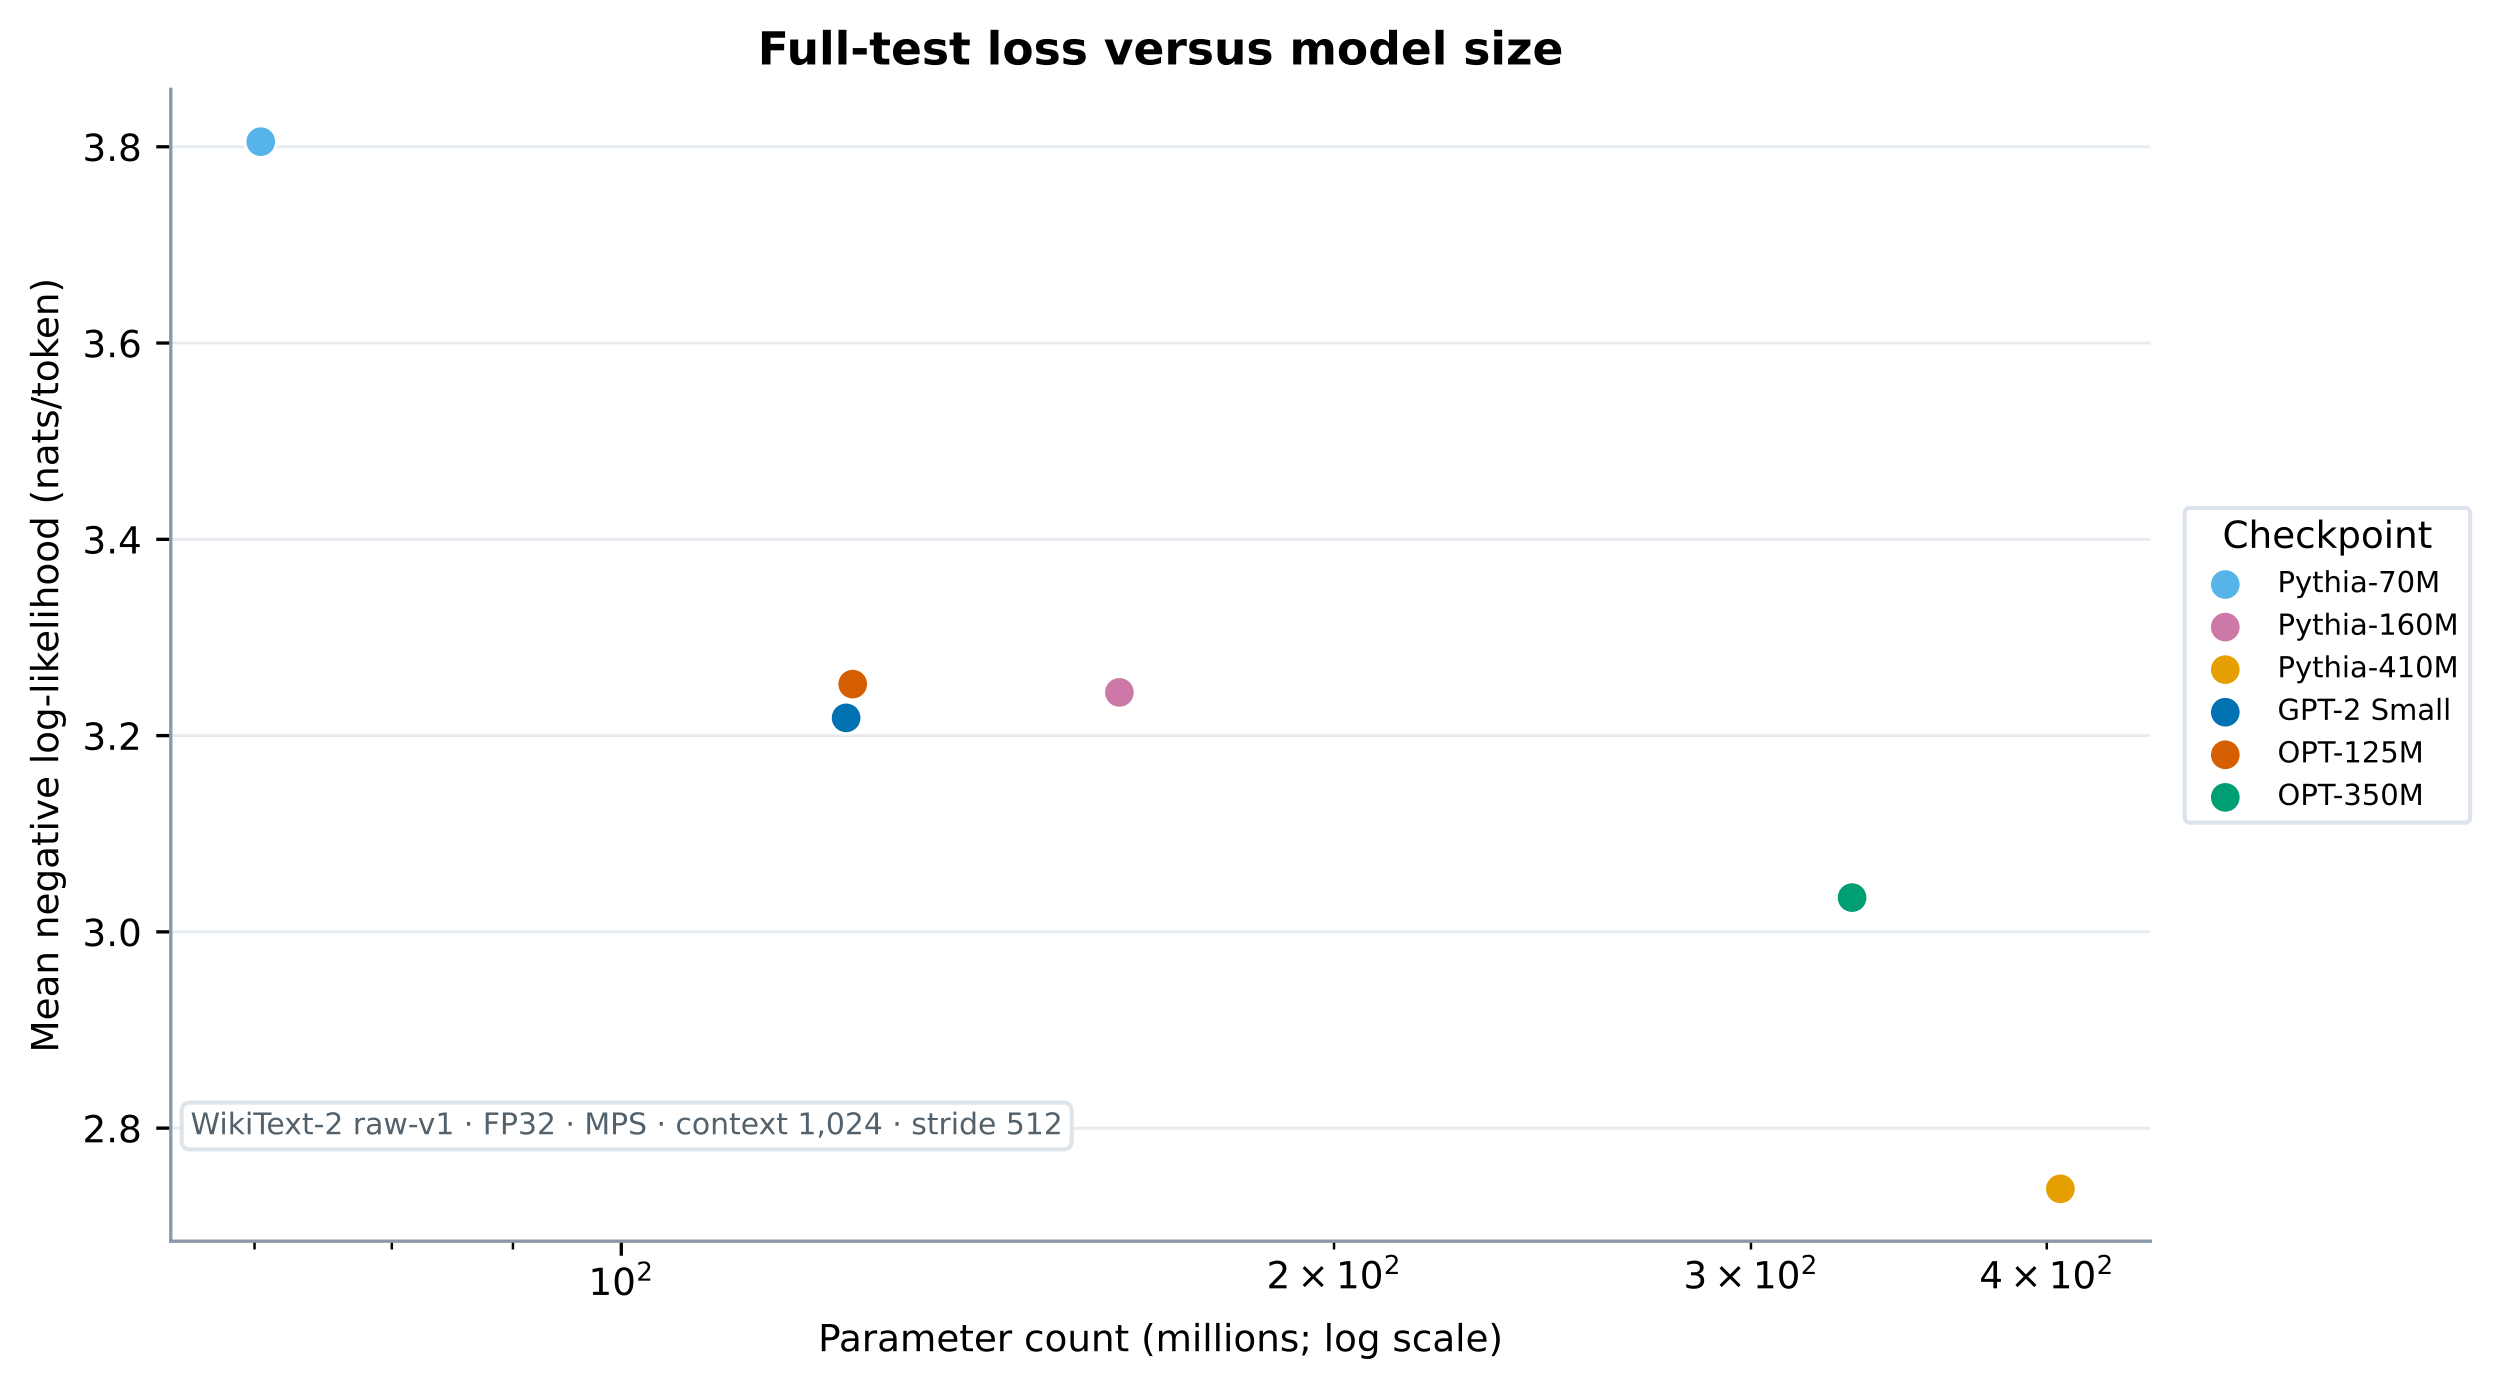
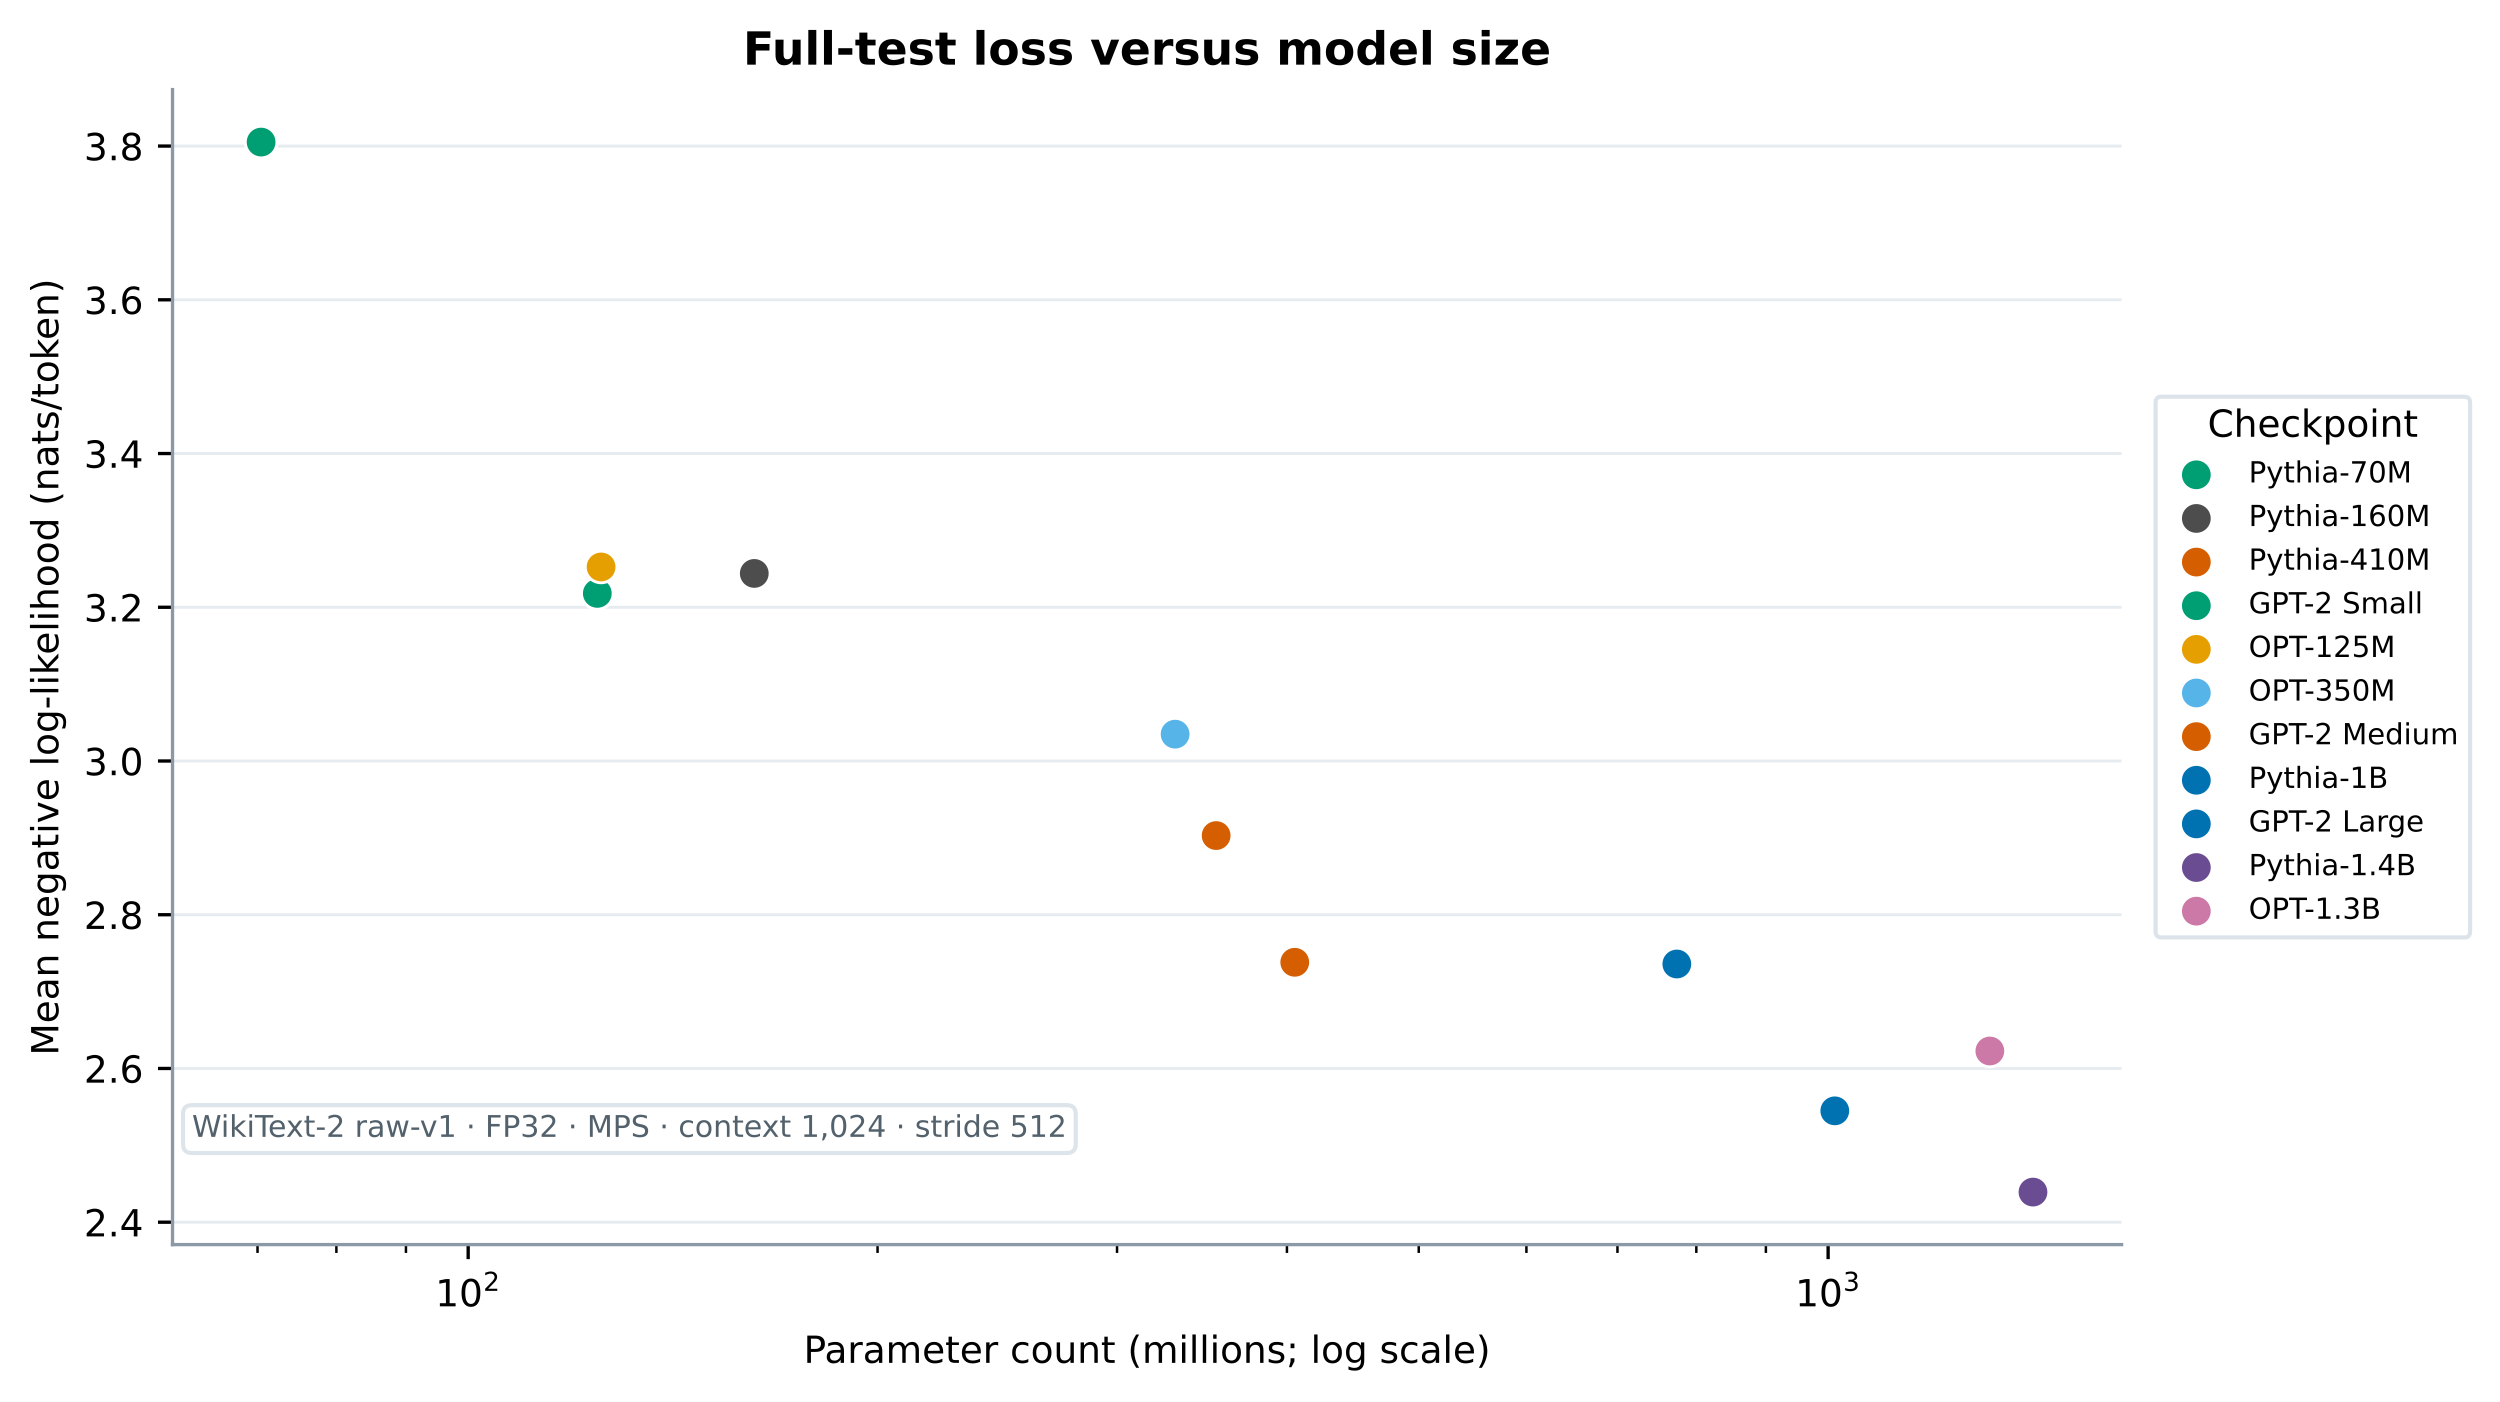
- <svg xmlns="http://www.w3.org/2000/svg" xmlns:xlink="http://www.w3.org/1999/xlink" width="603.403pt" height="335.199pt" viewBox="0 0 603.403 335.199" version="1.1">
+ <svg xmlns="http://www.w3.org/2000/svg" xmlns:xlink="http://www.w3.org/1999/xlink" width="601.598pt" height="337.322pt" viewBox="0 0 601.598 337.322" version="1.1">
  <defs>
    <style type="text/css">*{stroke-linejoin: round; stroke-linecap: butt}</style>
  </defs>
  <g id="figure_1">
    <g id="patch_1">
-       <path d="M 0 335.199  L 603.403 335.199  L 603.403 0  L 0 0  z " style="fill: #ffffff" />
+       <path d="M 0 337.322  L 601.598 337.322  L 601.598 0  L 0 0  z " style="fill: #ffffff" />
    </g>
    <g id="axes_1">
      <g id="patch_2">
-         <path d="M 41.223 299.578  L 519.02 299.578  L 519.02 21.558  L 41.223 21.558  z " style="fill: #ffffff" />
+         <path d="M 41.514 299.499  L 510.536 299.499  L 510.536 21.558  L 41.514 21.558  z " style="fill: #ffffff" />
      </g>
      <g id="matplotlib.axis_1">
        <g id="xtick_1">
          <g id="line2d_1">
            <defs>
-               <path id="ma15e113355" d="M 0 0  L 0 3.5  " style="stroke: #000000; stroke-width: 0.8" />
+               <path id="md2e6bcebd3" d="M 0 0  L 0 3.5  " style="stroke: #000000; stroke-width: 0.8" />
            </defs>
            <g>
-               <use xlink:href="#ma15e113355" x="149.955" y="299.578" style="stroke: #000000; stroke-width: 0.8" />
+               <use xlink:href="#md2e6bcebd3" x="112.661" y="299.499" style="stroke: #000000; stroke-width: 0.8" />
            </g>
          </g>
          <g id="text_1">
-             <g transform="translate(142.035 313.4169)">
+             <g transform="translate(104.7415 314.9588)">
              <text>
-                 <tspan x="0" y="-0.873" style="font-size: 9px; font-family: 'DejaVu Sans'">1</tspan>
-                 <tspan x="5.726" y="-0.873" style="font-size: 9px; font-family: 'DejaVu Sans'">0</tspan>
+                 <tspan x="0" y="-0.602" style="font-size: 9px; font-family: 'DejaVu Sans'">1</tspan>
+                 <tspan x="5.726" y="-0.602" style="font-size: 9px; font-family: 'DejaVu Sans'">0</tspan>
                <tspan x="11.538" y="-4.319" style="font-size: 6.3px; font-family: 'DejaVu Sans'">2</tspan>
              </text>
            </g>
          </g>
        </g>
        <g id="xtick_2">
          <g id="line2d_2">
-             <defs>
-               <path id="ma7e850a015" d="M 0 0  L 0 2  " style="stroke: #000000; stroke-width: 0.6" />
-             </defs>
-             <g>
-               <use xlink:href="#ma7e850a015" x="61.433" y="299.578" style="stroke: #000000; stroke-width: 0.6" />
+             <g>
+               <use xlink:href="#md2e6bcebd3" x="439.916" y="299.499" style="stroke: #000000; stroke-width: 0.8" />
+             </g>
+           </g>
+           <g id="text_2">
+             <g transform="translate(431.996 314.9588)">
+               <text>
+                 <tspan x="0" y="-0.602" style="font-size: 9px; font-family: 'DejaVu Sans'">1</tspan>
+                 <tspan x="5.726" y="-0.602" style="font-size: 9px; font-family: 'DejaVu Sans'">0</tspan>
+                 <tspan x="11.538" y="-4.319" style="font-size: 6.3px; font-family: 'DejaVu Sans'">3</tspan>
+               </text>
            </g>
          </g>
        </g>
        <g id="xtick_3">
          <g id="line2d_3">
-             <g>
-               <use xlink:href="#ma7e850a015" x="94.574" y="299.578" style="stroke: #000000; stroke-width: 0.6" />
+             <defs>
+               <path id="m0662f98782" d="M 0 0  L 0 2  " style="stroke: #000000; stroke-width: 0.6" />
+             </defs>
+             <g>
+               <use xlink:href="#m0662f98782" x="61.969" y="299.499" style="stroke: #000000; stroke-width: 0.6" />
            </g>
          </g>
        </g>
        <g id="xtick_4">
          <g id="line2d_4">
            <g>
-               <use xlink:href="#ma7e850a015" x="123.806" y="299.578" style="stroke: #000000; stroke-width: 0.6" />
+               <use xlink:href="#m0662f98782" x="80.947" y="299.499" style="stroke: #000000; stroke-width: 0.6" />
            </g>
          </g>
        </g>
        <g id="xtick_5">
          <g id="line2d_5">
            <g>
-               <use xlink:href="#ma7e850a015" x="321.985" y="299.578" style="stroke: #000000; stroke-width: 0.6" />
-             </g>
-           </g>
-           <g id="text_2">
-             <g transform="translate(305.6947 311.8169)">
-               <text>
-                 <tspan x="0" y="-0.873" style="font-size: 9px; font-family: 'DejaVu Sans'">2</tspan>
-                 <tspan x="7.479" y="-0.873" style="font-size: 9px; font-family: 'DejaVu Sans'">×</tspan>
-                 <tspan x="16.774" y="-0.873" style="font-size: 9px; font-family: 'DejaVu Sans'">1</tspan>
-                 <tspan x="22.5" y="-0.873" style="font-size: 9px; font-family: 'DejaVu Sans'">0</tspan>
-                 <tspan x="28.312" y="-4.319" style="font-size: 6.3px; font-family: 'DejaVu Sans'">2</tspan>
-               </text>
+               <use xlink:href="#m0662f98782" x="97.687" y="299.499" style="stroke: #000000; stroke-width: 0.6" />
            </g>
          </g>
        </g>
        <g id="xtick_6">
          <g id="line2d_6">
            <g>
-               <use xlink:href="#ma7e850a015" x="422.616" y="299.578" style="stroke: #000000; stroke-width: 0.6" />
-             </g>
-           </g>
-           <g id="text_3">
-             <g transform="translate(406.3256 311.8169)">
-               <text>
-                 <tspan x="0" y="-0.873" style="font-size: 9px; font-family: 'DejaVu Sans'">3</tspan>
-                 <tspan x="7.479" y="-0.873" style="font-size: 9px; font-family: 'DejaVu Sans'">×</tspan>
-                 <tspan x="16.774" y="-0.873" style="font-size: 9px; font-family: 'DejaVu Sans'">1</tspan>
-                 <tspan x="22.5" y="-0.873" style="font-size: 9px; font-family: 'DejaVu Sans'">0</tspan>
-                 <tspan x="28.312" y="-4.319" style="font-size: 6.3px; font-family: 'DejaVu Sans'">2</tspan>
-               </text>
+               <use xlink:href="#m0662f98782" x="211.175" y="299.499" style="stroke: #000000; stroke-width: 0.6" />
            </g>
          </g>
        </g>
        <g id="xtick_7">
          <g id="line2d_7">
            <g>
-               <use xlink:href="#ma7e850a015" x="494.014" y="299.578" style="stroke: #000000; stroke-width: 0.6" />
-             </g>
-           </g>
-           <g id="text_4">
-             <g transform="translate(477.7244 311.8169)">
-               <text>
-                 <tspan x="0" y="-0.873" style="font-size: 9px; font-family: 'DejaVu Sans'">4</tspan>
-                 <tspan x="7.479" y="-0.873" style="font-size: 9px; font-family: 'DejaVu Sans'">×</tspan>
-                 <tspan x="16.774" y="-0.873" style="font-size: 9px; font-family: 'DejaVu Sans'">1</tspan>
-                 <tspan x="22.5" y="-0.873" style="font-size: 9px; font-family: 'DejaVu Sans'">0</tspan>
-                 <tspan x="28.312" y="-4.319" style="font-size: 6.3px; font-family: 'DejaVu Sans'">2</tspan>
-               </text>
-             </g>
-           </g>
-         </g>
-         <g id="text_5">
-           <text style="font-size: 9px; font-family: 'DejaVu Sans'; text-anchor: middle" x="280.122" y="326.127" transform="rotate(-0 280.1216 326.1272)">Parameter count (millions; log scale)</text>
+               <use xlink:href="#m0662f98782" x="268.802" y="299.499" style="stroke: #000000; stroke-width: 0.6" />
+             </g>
+           </g>
+         </g>
+         <g id="xtick_8">
+           <g id="line2d_8">
+             <g>
+               <use xlink:href="#m0662f98782" x="309.688" y="299.499" style="stroke: #000000; stroke-width: 0.6" />
+             </g>
+           </g>
+         </g>
+         <g id="xtick_9">
+           <g id="line2d_9">
+             <g>
+               <use xlink:href="#m0662f98782" x="341.403" y="299.499" style="stroke: #000000; stroke-width: 0.6" />
+             </g>
+           </g>
+         </g>
+         <g id="xtick_10">
+           <g id="line2d_10">
+             <g>
+               <use xlink:href="#m0662f98782" x="367.315" y="299.499" style="stroke: #000000; stroke-width: 0.6" />
+             </g>
+           </g>
+         </g>
+         <g id="xtick_11">
+           <g id="line2d_11">
+             <g>
+               <use xlink:href="#m0662f98782" x="389.224" y="299.499" style="stroke: #000000; stroke-width: 0.6" />
+             </g>
+           </g>
+         </g>
+         <g id="xtick_12">
+           <g id="line2d_12">
+             <g>
+               <use xlink:href="#m0662f98782" x="408.202" y="299.499" style="stroke: #000000; stroke-width: 0.6" />
+             </g>
+           </g>
+         </g>
+         <g id="xtick_13">
+           <g id="line2d_13">
+             <g>
+               <use xlink:href="#m0662f98782" x="424.942" y="299.499" style="stroke: #000000; stroke-width: 0.6" />
+             </g>
+           </g>
+         </g>
+         <g id="text_3">
+           <text style="font-size: 9px; font-family: 'DejaVu Sans'; text-anchor: middle" x="276.025" y="327.959" transform="rotate(-0 276.0245 327.9595)">Parameter count (millions; log scale)</text>
        </g>
      </g>
      <g id="matplotlib.axis_2">
        <g id="ytick_1">
-           <g id="line2d_8">
-             <path d="M 41.223 272.29  L 519.02 272.29  " clip-path="url(#p32d76d2f26)" style="fill: none; stroke: #d9e1e8; stroke-opacity: 0.65; stroke-width: 0.7; stroke-linecap: square" />
-           </g>
-           <g id="line2d_9">
+           <g id="line2d_14">
+             <path d="M 41.514 294.11  L 510.536 294.11  " clip-path="url(#pd4b1120ff0)" style="fill: none; stroke: #d9e1e8; stroke-opacity: 0.65; stroke-width: 0.7; stroke-linecap: square" />
+           </g>
+           <g id="line2d_15">
            <defs>
-               <path id="m3e921817f2" d="M 0 0  L -3.5 0  " style="stroke: #000000; stroke-width: 0.8" />
+               <path id="m6ebdd931bb" d="M 0 0  L -3.5 0  " style="stroke: #000000; stroke-width: 0.8" />
            </defs>
            <g>
-               <use xlink:href="#m3e921817f2" x="41.223" y="272.29" style="stroke: #000000; stroke-width: 0.8" />
+               <use xlink:href="#m6ebdd931bb" x="41.514" y="294.11" style="stroke: #000000; stroke-width: 0.8" />
+             </g>
+           </g>
+           <g id="text_4">
+             <text style="font-size: 9px; font-family: 'DejaVu Sans'; text-anchor: end" x="34.514" y="297.529" transform="rotate(-0 34.51352 297.5288)">2.4</text>
+           </g>
+         </g>
+         <g id="ytick_2">
+           <g id="line2d_16">
+             <path d="M 41.514 257.116  L 510.536 257.116  " clip-path="url(#pd4b1120ff0)" style="fill: none; stroke: #d9e1e8; stroke-opacity: 0.65; stroke-width: 0.7; stroke-linecap: square" />
+           </g>
+           <g id="line2d_17">
+             <g>
+               <use xlink:href="#m6ebdd931bb" x="41.514" y="257.116" style="stroke: #000000; stroke-width: 0.8" />
+             </g>
+           </g>
+           <g id="text_5">
+             <text style="font-size: 9px; font-family: 'DejaVu Sans'; text-anchor: end" x="34.514" y="260.535" transform="rotate(-0 34.51352 260.5345)">2.6</text>
+           </g>
+         </g>
+         <g id="ytick_3">
+           <g id="line2d_18">
+             <path d="M 41.514 220.121  L 510.536 220.121  " clip-path="url(#pd4b1120ff0)" style="fill: none; stroke: #d9e1e8; stroke-opacity: 0.65; stroke-width: 0.7; stroke-linecap: square" />
+           </g>
+           <g id="line2d_19">
+             <g>
+               <use xlink:href="#m6ebdd931bb" x="41.514" y="220.121" style="stroke: #000000; stroke-width: 0.8" />
            </g>
          </g>
          <g id="text_6">
-             <text style="font-size: 9px; font-family: 'DejaVu Sans'; text-anchor: end" x="34.223" y="275.709" transform="rotate(-0 34.22313 275.7088)">2.8</text>
-           </g>
-         </g>
-         <g id="ytick_2">
-           <g id="line2d_10">
-             <path d="M 41.223 224.916  L 519.02 224.916  " clip-path="url(#p32d76d2f26)" style="fill: none; stroke: #d9e1e8; stroke-opacity: 0.65; stroke-width: 0.7; stroke-linecap: square" />
-           </g>
-           <g id="line2d_11">
-             <g>
-               <use xlink:href="#m3e921817f2" x="41.223" y="224.916" style="stroke: #000000; stroke-width: 0.8" />
+             <text style="font-size: 9px; font-family: 'DejaVu Sans'; text-anchor: end" x="34.514" y="223.54" transform="rotate(-0 34.51352 223.5403)">2.8</text>
+           </g>
+         </g>
+         <g id="ytick_4">
+           <g id="line2d_20">
+             <path d="M 41.514 183.127  L 510.536 183.127  " clip-path="url(#pd4b1120ff0)" style="fill: none; stroke: #d9e1e8; stroke-opacity: 0.65; stroke-width: 0.7; stroke-linecap: square" />
+           </g>
+           <g id="line2d_21">
+             <g>
+               <use xlink:href="#m6ebdd931bb" x="41.514" y="183.127" style="stroke: #000000; stroke-width: 0.8" />
            </g>
          </g>
          <g id="text_7">
-             <text style="font-size: 9px; font-family: 'DejaVu Sans'; text-anchor: end" x="34.223" y="228.335" transform="rotate(-0 34.22313 228.3355)">3.0</text>
-           </g>
-         </g>
-         <g id="ytick_3">
-           <g id="line2d_12">
-             <path d="M 41.223 177.543  L 519.02 177.543  " clip-path="url(#p32d76d2f26)" style="fill: none; stroke: #d9e1e8; stroke-opacity: 0.65; stroke-width: 0.7; stroke-linecap: square" />
-           </g>
-           <g id="line2d_13">
-             <g>
-               <use xlink:href="#m3e921817f2" x="41.223" y="177.543" style="stroke: #000000; stroke-width: 0.8" />
+             <text style="font-size: 9px; font-family: 'DejaVu Sans'; text-anchor: end" x="34.514" y="186.546" transform="rotate(-0 34.51352 186.5461)">3.0</text>
+           </g>
+         </g>
+         <g id="ytick_5">
+           <g id="line2d_22">
+             <path d="M 41.514 146.133  L 510.536 146.133  " clip-path="url(#pd4b1120ff0)" style="fill: none; stroke: #d9e1e8; stroke-opacity: 0.65; stroke-width: 0.7; stroke-linecap: square" />
+           </g>
+           <g id="line2d_23">
+             <g>
+               <use xlink:href="#m6ebdd931bb" x="41.514" y="146.133" style="stroke: #000000; stroke-width: 0.8" />
            </g>
          </g>
          <g id="text_8">
-             <text style="font-size: 9px; font-family: 'DejaVu Sans'; text-anchor: end" x="34.223" y="180.962" transform="rotate(-0 34.22313 180.9622)">3.2</text>
-           </g>
-         </g>
-         <g id="ytick_4">
-           <g id="line2d_14">
-             <path d="M 41.223 130.17  L 519.02 130.17  " clip-path="url(#p32d76d2f26)" style="fill: none; stroke: #d9e1e8; stroke-opacity: 0.65; stroke-width: 0.7; stroke-linecap: square" />
-           </g>
-           <g id="line2d_15">
-             <g>
-               <use xlink:href="#m3e921817f2" x="41.223" y="130.17" style="stroke: #000000; stroke-width: 0.8" />
+             <text style="font-size: 9px; font-family: 'DejaVu Sans'; text-anchor: end" x="34.514" y="149.552" transform="rotate(-0 34.51352 149.5519)">3.2</text>
+           </g>
+         </g>
+         <g id="ytick_6">
+           <g id="line2d_24">
+             <path d="M 41.514 109.139  L 510.536 109.139  " clip-path="url(#pd4b1120ff0)" style="fill: none; stroke: #d9e1e8; stroke-opacity: 0.65; stroke-width: 0.7; stroke-linecap: square" />
+           </g>
+           <g id="line2d_25">
+             <g>
+               <use xlink:href="#m6ebdd931bb" x="41.514" y="109.139" style="stroke: #000000; stroke-width: 0.8" />
            </g>
          </g>
          <g id="text_9">
-             <text style="font-size: 9px; font-family: 'DejaVu Sans'; text-anchor: end" x="34.223" y="133.589" transform="rotate(-0 34.22313 133.5888)">3.4</text>
-           </g>
-         </g>
-         <g id="ytick_5">
-           <g id="line2d_16">
-             <path d="M 41.223 82.796  L 519.02 82.796  " clip-path="url(#p32d76d2f26)" style="fill: none; stroke: #d9e1e8; stroke-opacity: 0.65; stroke-width: 0.7; stroke-linecap: square" />
-           </g>
-           <g id="line2d_17">
-             <g>
-               <use xlink:href="#m3e921817f2" x="41.223" y="82.796" style="stroke: #000000; stroke-width: 0.8" />
+             <text style="font-size: 9px; font-family: 'DejaVu Sans'; text-anchor: end" x="34.514" y="112.558" transform="rotate(-0 34.51352 112.5577)">3.4</text>
+           </g>
+         </g>
+         <g id="ytick_7">
+           <g id="line2d_26">
+             <path d="M 41.514 72.145  L 510.536 72.145  " clip-path="url(#pd4b1120ff0)" style="fill: none; stroke: #d9e1e8; stroke-opacity: 0.65; stroke-width: 0.7; stroke-linecap: square" />
+           </g>
+           <g id="line2d_27">
+             <g>
+               <use xlink:href="#m6ebdd931bb" x="41.514" y="72.145" style="stroke: #000000; stroke-width: 0.8" />
            </g>
          </g>
          <g id="text_10">
-             <text style="font-size: 9px; font-family: 'DejaVu Sans'; text-anchor: end" x="34.223" y="86.216" transform="rotate(-0 34.22313 86.21551)">3.6</text>
-           </g>
-         </g>
-         <g id="ytick_6">
-           <g id="line2d_18">
-             <path d="M 41.223 35.423  L 519.02 35.423  " clip-path="url(#p32d76d2f26)" style="fill: none; stroke: #d9e1e8; stroke-opacity: 0.65; stroke-width: 0.7; stroke-linecap: square" />
-           </g>
-           <g id="line2d_19">
-             <g>
-               <use xlink:href="#m3e921817f2" x="41.223" y="35.423" style="stroke: #000000; stroke-width: 0.8" />
+             <text style="font-size: 9px; font-family: 'DejaVu Sans'; text-anchor: end" x="34.514" y="75.564" transform="rotate(-0 34.51352 75.56352)">3.6</text>
+           </g>
+         </g>
+         <g id="ytick_8">
+           <g id="line2d_28">
+             <path d="M 41.514 35.15  L 510.536 35.15  " clip-path="url(#pd4b1120ff0)" style="fill: none; stroke: #d9e1e8; stroke-opacity: 0.65; stroke-width: 0.7; stroke-linecap: square" />
+           </g>
+           <g id="line2d_29">
+             <g>
+               <use xlink:href="#m6ebdd931bb" x="41.514" y="35.15" style="stroke: #000000; stroke-width: 0.8" />
            </g>
          </g>
          <g id="text_11">
-             <text style="font-size: 9px; font-family: 'DejaVu Sans'; text-anchor: end" x="34.223" y="38.842" transform="rotate(-0 34.22313 38.84219)">3.8</text>
+             <text style="font-size: 9px; font-family: 'DejaVu Sans'; text-anchor: end" x="34.514" y="38.569" transform="rotate(-0 34.51352 38.56932)">3.8</text>
          </g>
        </g>
        <g id="text_12">
-           <text style="font-size: 9px; font-family: 'DejaVu Sans'; text-anchor: middle" x="14.039" y="160.568" transform="rotate(-90 14.03859 160.5683)">Mean negative log-likelihood (nats/token)</text>
+           <text style="font-size: 9px; font-family: 'DejaVu Sans'; text-anchor: middle" x="14.039" y="160.529" transform="rotate(-90 14.03859 160.5285)">Mean negative log-likelihood (nats/token)</text>
        </g>
      </g>
      <g id="patch_3">
-         <path d="M 41.223 299.578  L 41.223 21.558  " style="fill: none; stroke: #8b98a5; stroke-width: 0.8; stroke-linejoin: miter; stroke-linecap: square" />
+         <path d="M 41.514 299.499  L 41.514 21.558  " style="fill: none; stroke: #8b98a5; stroke-width: 0.8; stroke-linejoin: miter; stroke-linecap: square" />
      </g>
      <g id="patch_4">
-         <path d="M 41.223 299.578  L 519.02 299.578  " style="fill: none; stroke: #8b98a5; stroke-width: 0.8; stroke-linejoin: miter; stroke-linecap: square" />
+         <path d="M 41.514 299.499  L 510.536 299.499  " style="fill: none; stroke: #8b98a5; stroke-width: 0.8; stroke-linejoin: miter; stroke-linecap: square" />
      </g>
      <g id="PathCollection_1">
        <defs>
-           <path id="m1e7bcbfcd5" d="M 0 3.808  C 1.01 3.808 1.979 3.407 2.693 2.693  C 3.407 1.979 3.808 1.01 3.808 0  C 3.808 -1.01 3.407 -1.979 2.693 -2.693  C 1.979 -3.407 1.01 -3.808 0 -3.808  C -1.01 -3.808 -1.979 -3.407 -2.693 -2.693  C -3.407 -1.979 -3.808 -1.01 -3.808 0  C -3.808 1.01 -3.407 1.979 -2.693 2.693  C -1.979 3.407 -1.01 3.808 0 3.808  z " style="stroke: #ffffff; stroke-width: 0.7" />
-         </defs>
-         <g clip-path="url(#p32d76d2f26)">
-           <use xlink:href="#m1e7bcbfcd5" x="62.941" y="34.196" style="fill: #56b4e9; stroke: #ffffff; stroke-width: 0.7" />
+           <path id="mdcd04ca333" d="M 0 3.808  C 1.01 3.808 1.979 3.407 2.693 2.693  C 3.407 1.979 3.808 1.01 3.808 0  C 3.808 -1.01 3.407 -1.979 2.693 -2.693  C 1.979 -3.407 1.01 -3.808 0 -3.808  C -1.01 -3.808 -1.979 -3.407 -2.693 -2.693  C -3.407 -1.979 -3.808 -1.01 -3.808 0  C -3.808 1.01 -3.407 1.979 -2.693 2.693  C -1.979 3.407 -1.01 3.808 0 3.808  z " style="stroke: #ffffff; stroke-width: 0.7" />
+         </defs>
+         <g clip-path="url(#pd4b1120ff0)">
+           <use xlink:href="#mdcd04ca333" x="62.833" y="34.192" style="fill: #009e73; stroke: #ffffff; stroke-width: 0.7" />
        </g>
      </g>
      <g id="PathCollection_2">
        <defs>
-           <path id="m912788c623" d="M 0 3.808  C 1.01 3.808 1.979 3.407 2.693 2.693  C 3.407 1.979 3.808 1.01 3.808 0  C 3.808 -1.01 3.407 -1.979 2.693 -2.693  C 1.979 -3.407 1.01 -3.808 0 -3.808  C -1.01 -3.808 -1.979 -3.407 -2.693 -2.693  C -3.407 -1.979 -3.808 -1.01 -3.808 0  C -3.808 1.01 -3.407 1.979 -2.693 2.693  C -1.979 3.407 -1.01 3.808 0 3.808  z " style="stroke: #ffffff; stroke-width: 0.7" />
-         </defs>
-         <g clip-path="url(#p32d76d2f26)">
-           <use xlink:href="#m912788c623" x="270.181" y="167.117" style="fill: #cc79a7; stroke: #ffffff; stroke-width: 0.7" />
+           <path id="m82c9e94bf6" d="M 0 3.808  C 1.01 3.808 1.979 3.407 2.693 2.693  C 3.407 1.979 3.808 1.01 3.808 0  C 3.808 -1.01 3.407 -1.979 2.693 -2.693  C 1.979 -3.407 1.01 -3.808 0 -3.808  C -1.01 -3.808 -1.979 -3.407 -2.693 -2.693  C -3.407 -1.979 -3.808 -1.01 -3.808 0  C -3.808 1.01 -3.407 1.979 -2.693 2.693  C -1.979 3.407 -1.01 3.808 0 3.808  z " style="stroke: #ffffff; stroke-width: 0.7" />
+         </defs>
+         <g clip-path="url(#pd4b1120ff0)">
+           <use xlink:href="#m82c9e94bf6" x="181.509" y="137.991" style="fill: #4d4d4d; stroke: #ffffff; stroke-width: 0.7" />
        </g>
      </g>
      <g id="PathCollection_3">
        <defs>
-           <path id="mca5fd7a887" d="M 0 3.808  C 1.01 3.808 1.979 3.407 2.693 2.693  C 3.407 1.979 3.808 1.01 3.808 0  C 3.808 -1.01 3.407 -1.979 2.693 -2.693  C 1.979 -3.407 1.01 -3.808 0 -3.808  C -1.01 -3.808 -1.979 -3.407 -2.693 -2.693  C -3.407 -1.979 -3.808 -1.01 -3.808 0  C -3.808 1.01 -3.407 1.979 -2.693 2.693  C -1.979 3.407 -1.01 3.808 0 3.808  z " style="stroke: #ffffff; stroke-width: 0.7" />
-         </defs>
-         <g clip-path="url(#p32d76d2f26)">
-           <use xlink:href="#mca5fd7a887" x="497.302" y="286.941" style="fill: #e69f00; stroke: #ffffff; stroke-width: 0.7" />
+           <path id="m558b5a2528" d="M 0 3.808  C 1.01 3.808 1.979 3.407 2.693 2.693  C 3.407 1.979 3.808 1.01 3.808 0  C 3.808 -1.01 3.407 -1.979 2.693 -2.693  C 1.979 -3.407 1.01 -3.808 0 -3.808  C -1.01 -3.808 -1.979 -3.407 -2.693 -2.693  C -3.407 -1.979 -3.808 -1.01 -3.808 0  C -3.808 1.01 -3.407 1.979 -2.693 2.693  C -1.979 3.407 -1.01 3.808 0 3.808  z " style="stroke: #ffffff; stroke-width: 0.7" />
+         </defs>
+         <g clip-path="url(#pd4b1120ff0)">
+           <use xlink:href="#m558b5a2528" x="311.571" y="231.563" style="fill: #d55e00; stroke: #ffffff; stroke-width: 0.7" />
        </g>
      </g>
      <g id="PathCollection_4">
-         <defs>
-           <path id="m5ba272b169" d="M 0 3.808  C 1.01 3.808 1.979 3.407 2.693 2.693  C 3.407 1.979 3.808 1.01 3.808 0  C 3.808 -1.01 3.407 -1.979 2.693 -2.693  C 1.979 -3.407 1.01 -3.808 0 -3.808  C -1.01 -3.808 -1.979 -3.407 -2.693 -2.693  C -3.407 -1.979 -3.808 -1.01 -3.808 0  C -3.808 1.01 -3.407 1.979 -2.693 2.693  C -1.979 3.407 -1.01 3.808 0 3.808  z " style="stroke: #ffffff; stroke-width: 0.7" />
-         </defs>
-         <g clip-path="url(#p32d76d2f26)">
-           <use xlink:href="#m5ba272b169" x="204.221" y="173.267" style="fill: #0072b2; stroke: #ffffff; stroke-width: 0.7" />
+         <g clip-path="url(#pd4b1120ff0)">
+           <use xlink:href="#mdcd04ca333" x="143.737" y="142.794" style="fill: #009e73; stroke: #ffffff; stroke-width: 0.7" />
        </g>
      </g>
      <g id="PathCollection_5">
        <defs>
-           <path id="ma876ada2e1" d="M 0 3.808  C 1.01 3.808 1.979 3.407 2.693 2.693  C 3.407 1.979 3.808 1.01 3.808 0  C 3.808 -1.01 3.407 -1.979 2.693 -2.693  C 1.979 -3.407 1.01 -3.808 0 -3.808  C -1.01 -3.808 -1.979 -3.407 -2.693 -2.693  C -3.407 -1.979 -3.808 -1.01 -3.808 0  C -3.808 1.01 -3.407 1.979 -2.693 2.693  C -1.979 3.407 -1.01 3.808 0 3.808  z " style="stroke: #ffffff; stroke-width: 0.7" />
-         </defs>
-         <g clip-path="url(#p32d76d2f26)">
-           <use xlink:href="#ma876ada2e1" x="205.812" y="165.121" style="fill: #d55e00; stroke: #ffffff; stroke-width: 0.7" />
+           <path id="m5782cb25b3" d="M 0 3.808  C 1.01 3.808 1.979 3.407 2.693 2.693  C 3.407 1.979 3.808 1.01 3.808 0  C 3.808 -1.01 3.407 -1.979 2.693 -2.693  C 1.979 -3.407 1.01 -3.808 0 -3.808  C -1.01 -3.808 -1.979 -3.407 -2.693 -2.693  C -3.407 -1.979 -3.808 -1.01 -3.808 0  C -3.808 1.01 -3.407 1.979 -2.693 2.693  C -1.979 3.407 -1.01 3.808 0 3.808  z " style="stroke: #ffffff; stroke-width: 0.7" />
+         </defs>
+         <g clip-path="url(#pd4b1120ff0)">
+           <use xlink:href="#m5782cb25b3" x="144.648" y="136.433" style="fill: #e69f00; stroke: #ffffff; stroke-width: 0.7" />
        </g>
      </g>
      <g id="PathCollection_6">
        <defs>
-           <path id="mbe1b8682cd" d="M 0 3.808  C 1.01 3.808 1.979 3.407 2.693 2.693  C 3.407 1.979 3.808 1.01 3.808 0  C 3.808 -1.01 3.407 -1.979 2.693 -2.693  C 1.979 -3.407 1.01 -3.808 0 -3.808  C -1.01 -3.808 -1.979 -3.407 -2.693 -2.693  C -3.407 -1.979 -3.808 -1.01 -3.808 0  C -3.808 1.01 -3.407 1.979 -2.693 2.693  C -1.979 3.407 -1.01 3.808 0 3.808  z " style="stroke: #ffffff; stroke-width: 0.7" />
-         </defs>
-         <g clip-path="url(#p32d76d2f26)">
-           <use xlink:href="#mbe1b8682cd" x="447.021" y="216.646" style="fill: #009e73; stroke: #ffffff; stroke-width: 0.7" />
+           <path id="me02b00ded0" d="M 0 3.808  C 1.01 3.808 1.979 3.407 2.693 2.693  C 3.407 1.979 3.808 1.01 3.808 0  C 3.808 -1.01 3.407 -1.979 2.693 -2.693  C 1.979 -3.407 1.01 -3.808 0 -3.808  C -1.01 -3.808 -1.979 -3.407 -2.693 -2.693  C -3.407 -1.979 -3.808 -1.01 -3.808 0  C -3.808 1.01 -3.407 1.979 -2.693 2.693  C -1.979 3.407 -1.01 3.808 0 3.808  z " style="stroke: #ffffff; stroke-width: 0.7" />
+         </defs>
+         <g clip-path="url(#pd4b1120ff0)">
+           <use xlink:href="#me02b00ded0" x="282.778" y="176.669" style="fill: #56b4e9; stroke: #ffffff; stroke-width: 0.7" />
+         </g>
+       </g>
+       <g id="PathCollection_7">
+         <g clip-path="url(#pd4b1120ff0)">
+           <use xlink:href="#m558b5a2528" x="292.655" y="201.07" style="fill: #d55e00; stroke: #ffffff; stroke-width: 0.7" />
+         </g>
+       </g>
+       <g id="PathCollection_8">
+         <defs>
+           <path id="m59f75b0c67" d="M 0 3.808  C 1.01 3.808 1.979 3.407 2.693 2.693  C 3.407 1.979 3.808 1.01 3.808 0  C 3.808 -1.01 3.407 -1.979 2.693 -2.693  C 1.979 -3.407 1.01 -3.808 0 -3.808  C -1.01 -3.808 -1.979 -3.407 -2.693 -2.693  C -3.407 -1.979 -3.808 -1.01 -3.808 0  C -3.808 1.01 -3.407 1.979 -2.693 2.693  C -1.979 3.407 -1.01 3.808 0 3.808  z " style="stroke: #ffffff; stroke-width: 0.7" />
+         </defs>
+         <g clip-path="url(#pd4b1120ff0)">
+           <use xlink:href="#m59f75b0c67" x="441.525" y="267.312" style="fill: #0072b2; stroke: #ffffff; stroke-width: 0.7" />
+         </g>
+       </g>
+       <g id="PathCollection_9">
+         <g clip-path="url(#pd4b1120ff0)">
+           <use xlink:href="#m59f75b0c67" x="403.511" y="231.976" style="fill: #0072b2; stroke: #ffffff; stroke-width: 0.7" />
+         </g>
+       </g>
+       <g id="PathCollection_10">
+         <defs>
+           <path id="m76705090de" d="M 0 3.808  C 1.01 3.808 1.979 3.407 2.693 2.693  C 3.407 1.979 3.808 1.01 3.808 0  C 3.808 -1.01 3.407 -1.979 2.693 -2.693  C 1.979 -3.407 1.01 -3.808 0 -3.808  C -1.01 -3.808 -1.979 -3.407 -2.693 -2.693  C -3.407 -1.979 -3.808 -1.01 -3.808 0  C -3.808 1.01 -3.407 1.979 -2.693 2.693  C -1.979 3.407 -1.01 3.808 0 3.808  z " style="stroke: #ffffff; stroke-width: 0.7" />
+         </defs>
+         <g clip-path="url(#pd4b1120ff0)">
+           <use xlink:href="#m76705090de" x="489.216" y="286.865" style="fill: #6a4c93; stroke: #ffffff; stroke-width: 0.7" />
+         </g>
+       </g>
+       <g id="PathCollection_11">
+         <defs>
+           <path id="m3dbd7e8bb4" d="M 0 3.808  C 1.01 3.808 1.979 3.407 2.693 2.693  C 3.407 1.979 3.808 1.01 3.808 0  C 3.808 -1.01 3.407 -1.979 2.693 -2.693  C 1.979 -3.407 1.01 -3.808 0 -3.808  C -1.01 -3.808 -1.979 -3.407 -2.693 -2.693  C -3.407 -1.979 -3.808 -1.01 -3.808 0  C -3.808 1.01 -3.407 1.979 -2.693 2.693  C -1.979 3.407 -1.01 3.808 0 3.808  z " style="stroke: #ffffff; stroke-width: 0.7" />
+         </defs>
+         <g clip-path="url(#pd4b1120ff0)">
+           <use xlink:href="#m3dbd7e8bb4" x="478.835" y="252.913" style="fill: #cc79a7; stroke: #ffffff; stroke-width: 0.7" />
        </g>
      </g>
      <g id="text_13">
        <g id="patch_5">
-           <path d="M 46.001 277.42  L 256.501 277.42  Q 258.661 277.42 258.661 275.26  L 258.661 268.292  Q 258.661 266.132 256.501 266.132  L 46.001 266.132  Q 43.841 266.132 43.841 268.292  L 43.841 275.26  Q 43.841 277.42 46.001 277.42  z " style="fill: #ffffff; opacity: 0.9; stroke: #d9e1e8; stroke-linejoin: miter" />
-         </g>
-         <text style="font-size: 7.2px; font-family: 'DejaVu Sans'; text-anchor: start; fill: #52616b" x="46.001" y="273.763" transform="rotate(-0 46.00109 273.763)">WikiText-2 raw-v1 · FP32 · MPS · context 1,024 · stride 512</text>
+           <path d="M 46.204 277.465  L 256.704 277.465  Q 258.864 277.465 258.864 275.305  L 258.864 268.104  Q 258.864 265.944 256.704 265.944  L 46.204 265.944  Q 44.044 265.944 44.044 268.104  L 44.044 275.305  Q 44.044 277.465 46.204 277.465  z " style="fill: #ffffff; opacity: 0.9; stroke: #d9e1e8; stroke-linejoin: miter" />
+         </g>
+         <text style="font-size: 7.2px; font-family: 'DejaVu Sans'; text-anchor: start; fill: #52616b" x="46.204" y="273.575" transform="rotate(-0 46.20374 273.5753)">WikiText-2 raw-v1 · FP32 · MPS · context 1,024 · stride 512</text>
      </g>
      <g id="text_14">
-         <text style="font-weight: 700; font-size: 11px; font-family: 'DejaVu Sans'; text-anchor: middle" x="280.122" y="15.558" transform="rotate(-0 280.1216 15.55828)">Full-test loss versus model size</text>
+         <text style="font-weight: 700; font-size: 11px; font-family: 'DejaVu Sans'; text-anchor: middle" x="276.025" y="15.558" transform="rotate(-0 276.0245 15.55828)">Full-test loss versus model size</text>
      </g>
      <g id="legend_1">
        <g id="patch_6">
-           <path d="M 528.698 198.548  L 594.803 198.548  Q 596.203 198.548 596.203 197.148  L 596.203 123.989  Q 596.203 122.589 594.803 122.589  L 528.698 122.589  Q 527.298 122.589 527.298 123.989  L 527.298 197.148  Q 527.298 198.548 528.698 198.548  z " style="fill: #ffffff; opacity: 0.92; stroke: #d9e1e8; stroke-linejoin: miter" />
+           <path d="M 520.126 225.582  L 592.998 225.582  Q 594.398 225.582 594.398 224.182  L 594.398 96.875  Q 594.398 95.475 592.998 95.475  L 520.126 95.475  Q 518.726 95.475 518.726 96.875  L 518.726 224.182  Q 518.726 225.582 520.126 225.582  z " style="fill: #ffffff; opacity: 0.92; stroke: #d9e1e8; stroke-linejoin: miter" />
        </g>
        <g id="text_15">
-           <text style="font-size: 9px; font-family: 'DejaVu Sans'; text-anchor: start" x="536.431" y="132.228" transform="rotate(-0 536.4311 132.2277)">Checkpoint</text>
-         </g>
-         <g id="PathCollection_7">
-           <g>
-             <use xlink:href="#m1e7bcbfcd5" x="537.098" y="141.081" style="fill: #56b4e9; stroke: #ffffff; stroke-width: 0.7" />
+           <text style="font-size: 9px; font-family: 'DejaVu Sans'; text-anchor: start" x="531.242" y="105.114" transform="rotate(-0 531.2423 105.1137)">Checkpoint</text>
+         </g>
+         <g id="PathCollection_12">
+           <g>
+             <use xlink:href="#mdcd04ca333" x="528.526" y="114.257" style="fill: #009e73; stroke: #ffffff; stroke-width: 0.7" />
          </g>
        </g>
        <g id="text_16">
-           <text style="font-size: 7px; font-family: 'DejaVu Sans'; text-anchor: start" x="549.698" y="142.918" transform="rotate(-0 549.6981 142.9183)">Pythia-70M</text>
-         </g>
-         <g id="PathCollection_8">
-           <g>
-             <use xlink:href="#m912788c623" x="537.098" y="151.355" style="fill: #cc79a7; stroke: #ffffff; stroke-width: 0.7" />
+           <text style="font-size: 7px; font-family: 'DejaVu Sans'; text-anchor: start" x="541.126" y="116.095" transform="rotate(-0 541.1257 116.0948)">Pythia-70M</text>
+         </g>
+         <g id="PathCollection_13">
+           <g>
+             <use xlink:href="#m82c9e94bf6" x="528.526" y="124.758" style="fill: #4d4d4d; stroke: #ffffff; stroke-width: 0.7" />
          </g>
        </g>
        <g id="text_17">
-           <text style="font-size: 7px; font-family: 'DejaVu Sans'; text-anchor: start" x="549.698" y="153.193" transform="rotate(-0 549.6981 153.193)">Pythia-160M</text>
-         </g>
-         <g id="PathCollection_9">
-           <g>
-             <use xlink:href="#mca5fd7a887" x="537.098" y="161.63" style="fill: #e69f00; stroke: #ffffff; stroke-width: 0.7" />
+           <text style="font-size: 7px; font-family: 'DejaVu Sans'; text-anchor: start" x="541.126" y="126.595" transform="rotate(-0 541.1257 126.5953)">Pythia-160M</text>
+         </g>
+         <g id="PathCollection_14">
+           <g>
+             <use xlink:href="#m558b5a2528" x="528.526" y="135.258" style="fill: #d55e00; stroke: #ffffff; stroke-width: 0.7" />
          </g>
        </g>
        <g id="text_18">
-           <text style="font-size: 7px; font-family: 'DejaVu Sans'; text-anchor: start" x="549.698" y="163.468" transform="rotate(-0 549.6981 163.4677)">Pythia-410M</text>
-         </g>
-         <g id="PathCollection_10">
-           <g>
-             <use xlink:href="#m5ba272b169" x="537.098" y="171.905" style="fill: #0072b2; stroke: #ffffff; stroke-width: 0.7" />
+           <text style="font-size: 7px; font-family: 'DejaVu Sans'; text-anchor: start" x="541.126" y="137.096" transform="rotate(-0 541.1257 137.0959)">Pythia-410M</text>
+         </g>
+         <g id="PathCollection_15">
+           <g>
+             <use xlink:href="#mdcd04ca333" x="528.526" y="145.759" style="fill: #009e73; stroke: #ffffff; stroke-width: 0.7" />
          </g>
        </g>
        <g id="text_19">
-           <text style="font-size: 7px; font-family: 'DejaVu Sans'; text-anchor: start" x="549.698" y="173.742" transform="rotate(-0 549.6981 173.7423)">GPT-2 Small</text>
-         </g>
-         <g id="PathCollection_11">
-           <g>
-             <use xlink:href="#ma876ada2e1" x="537.098" y="182.18" style="fill: #d55e00; stroke: #ffffff; stroke-width: 0.7" />
+           <text style="font-size: 7px; font-family: 'DejaVu Sans'; text-anchor: start" x="541.126" y="147.596" transform="rotate(-0 541.1257 147.5964)">GPT-2 Small</text>
+         </g>
+         <g id="PathCollection_16">
+           <g>
+             <use xlink:href="#m5782cb25b3" x="528.526" y="156.259" style="fill: #e69f00; stroke: #ffffff; stroke-width: 0.7" />
          </g>
        </g>
        <g id="text_20">
-           <text style="font-size: 7px; font-family: 'DejaVu Sans'; text-anchor: start" x="549.698" y="184.017" transform="rotate(-0 549.6981 184.017)">OPT-125M</text>
-         </g>
-         <g id="PathCollection_12">
-           <g>
-             <use xlink:href="#mbe1b8682cd" x="537.098" y="192.454" style="fill: #009e73; stroke: #ffffff; stroke-width: 0.7" />
+           <text style="font-size: 7px; font-family: 'DejaVu Sans'; text-anchor: start" x="541.126" y="158.097" transform="rotate(-0 541.1257 158.097)">OPT-125M</text>
+         </g>
+         <g id="PathCollection_17">
+           <g>
+             <use xlink:href="#me02b00ded0" x="528.526" y="166.76" style="fill: #56b4e9; stroke: #ffffff; stroke-width: 0.7" />
          </g>
        </g>
        <g id="text_21">
-           <text style="font-size: 7px; font-family: 'DejaVu Sans'; text-anchor: start" x="549.698" y="194.292" transform="rotate(-0 549.6981 194.2917)">OPT-350M</text>
+           <text style="font-size: 7px; font-family: 'DejaVu Sans'; text-anchor: start" x="541.126" y="168.597" transform="rotate(-0 541.1257 168.5975)">OPT-350M</text>
+         </g>
+         <g id="PathCollection_18">
+           <g>
+             <use xlink:href="#m558b5a2528" x="528.526" y="177.261" style="fill: #d55e00; stroke: #ffffff; stroke-width: 0.7" />
+           </g>
+         </g>
+         <g id="text_22">
+           <text style="font-size: 7px; font-family: 'DejaVu Sans'; text-anchor: start" x="541.126" y="179.098" transform="rotate(-0 541.1257 179.098)">GPT-2 Medium</text>
+         </g>
+         <g id="PathCollection_19">
+           <g>
+             <use xlink:href="#m59f75b0c67" x="528.526" y="187.761" style="fill: #0072b2; stroke: #ffffff; stroke-width: 0.7" />
+           </g>
+         </g>
+         <g id="text_23">
+           <text style="font-size: 7px; font-family: 'DejaVu Sans'; text-anchor: start" x="541.126" y="189.599" transform="rotate(-0 541.1257 189.5986)">Pythia-1B</text>
+         </g>
+         <g id="PathCollection_20">
+           <g>
+             <use xlink:href="#m59f75b0c67" x="528.526" y="198.262" style="fill: #0072b2; stroke: #ffffff; stroke-width: 0.7" />
+           </g>
+         </g>
+         <g id="text_24">
+           <text style="font-size: 7px; font-family: 'DejaVu Sans'; text-anchor: start" x="541.126" y="200.099" transform="rotate(-0 541.1257 200.0991)">GPT-2 Large</text>
+         </g>
+         <g id="PathCollection_21">
+           <g>
+             <use xlink:href="#m76705090de" x="528.526" y="208.762" style="fill: #6a4c93; stroke: #ffffff; stroke-width: 0.7" />
+           </g>
+         </g>
+         <g id="text_25">
+           <text style="font-size: 7px; font-family: 'DejaVu Sans'; text-anchor: start" x="541.126" y="210.6" transform="rotate(-0 541.1257 210.5997)">Pythia-1.4B</text>
+         </g>
+         <g id="PathCollection_22">
+           <g>
+             <use xlink:href="#m3dbd7e8bb4" x="528.526" y="219.263" style="fill: #cc79a7; stroke: #ffffff; stroke-width: 0.7" />
+           </g>
+         </g>
+         <g id="text_26">
+           <text style="font-size: 7px; font-family: 'DejaVu Sans'; text-anchor: start" x="541.126" y="221.1" transform="rotate(-0 541.1257 221.1002)">OPT-1.3B</text>
        </g>
      </g>
    </g>
  </g>
  <defs>
-     <clipPath id="p32d76d2f26">
-       <rect x="41.223" y="21.558" width="477.797" height="278.02" />
+     <clipPath id="pd4b1120ff0">
+       <rect x="41.514" y="21.558" width="469.022" height="277.94" />
    </clipPath>
  </defs>
</svg>
